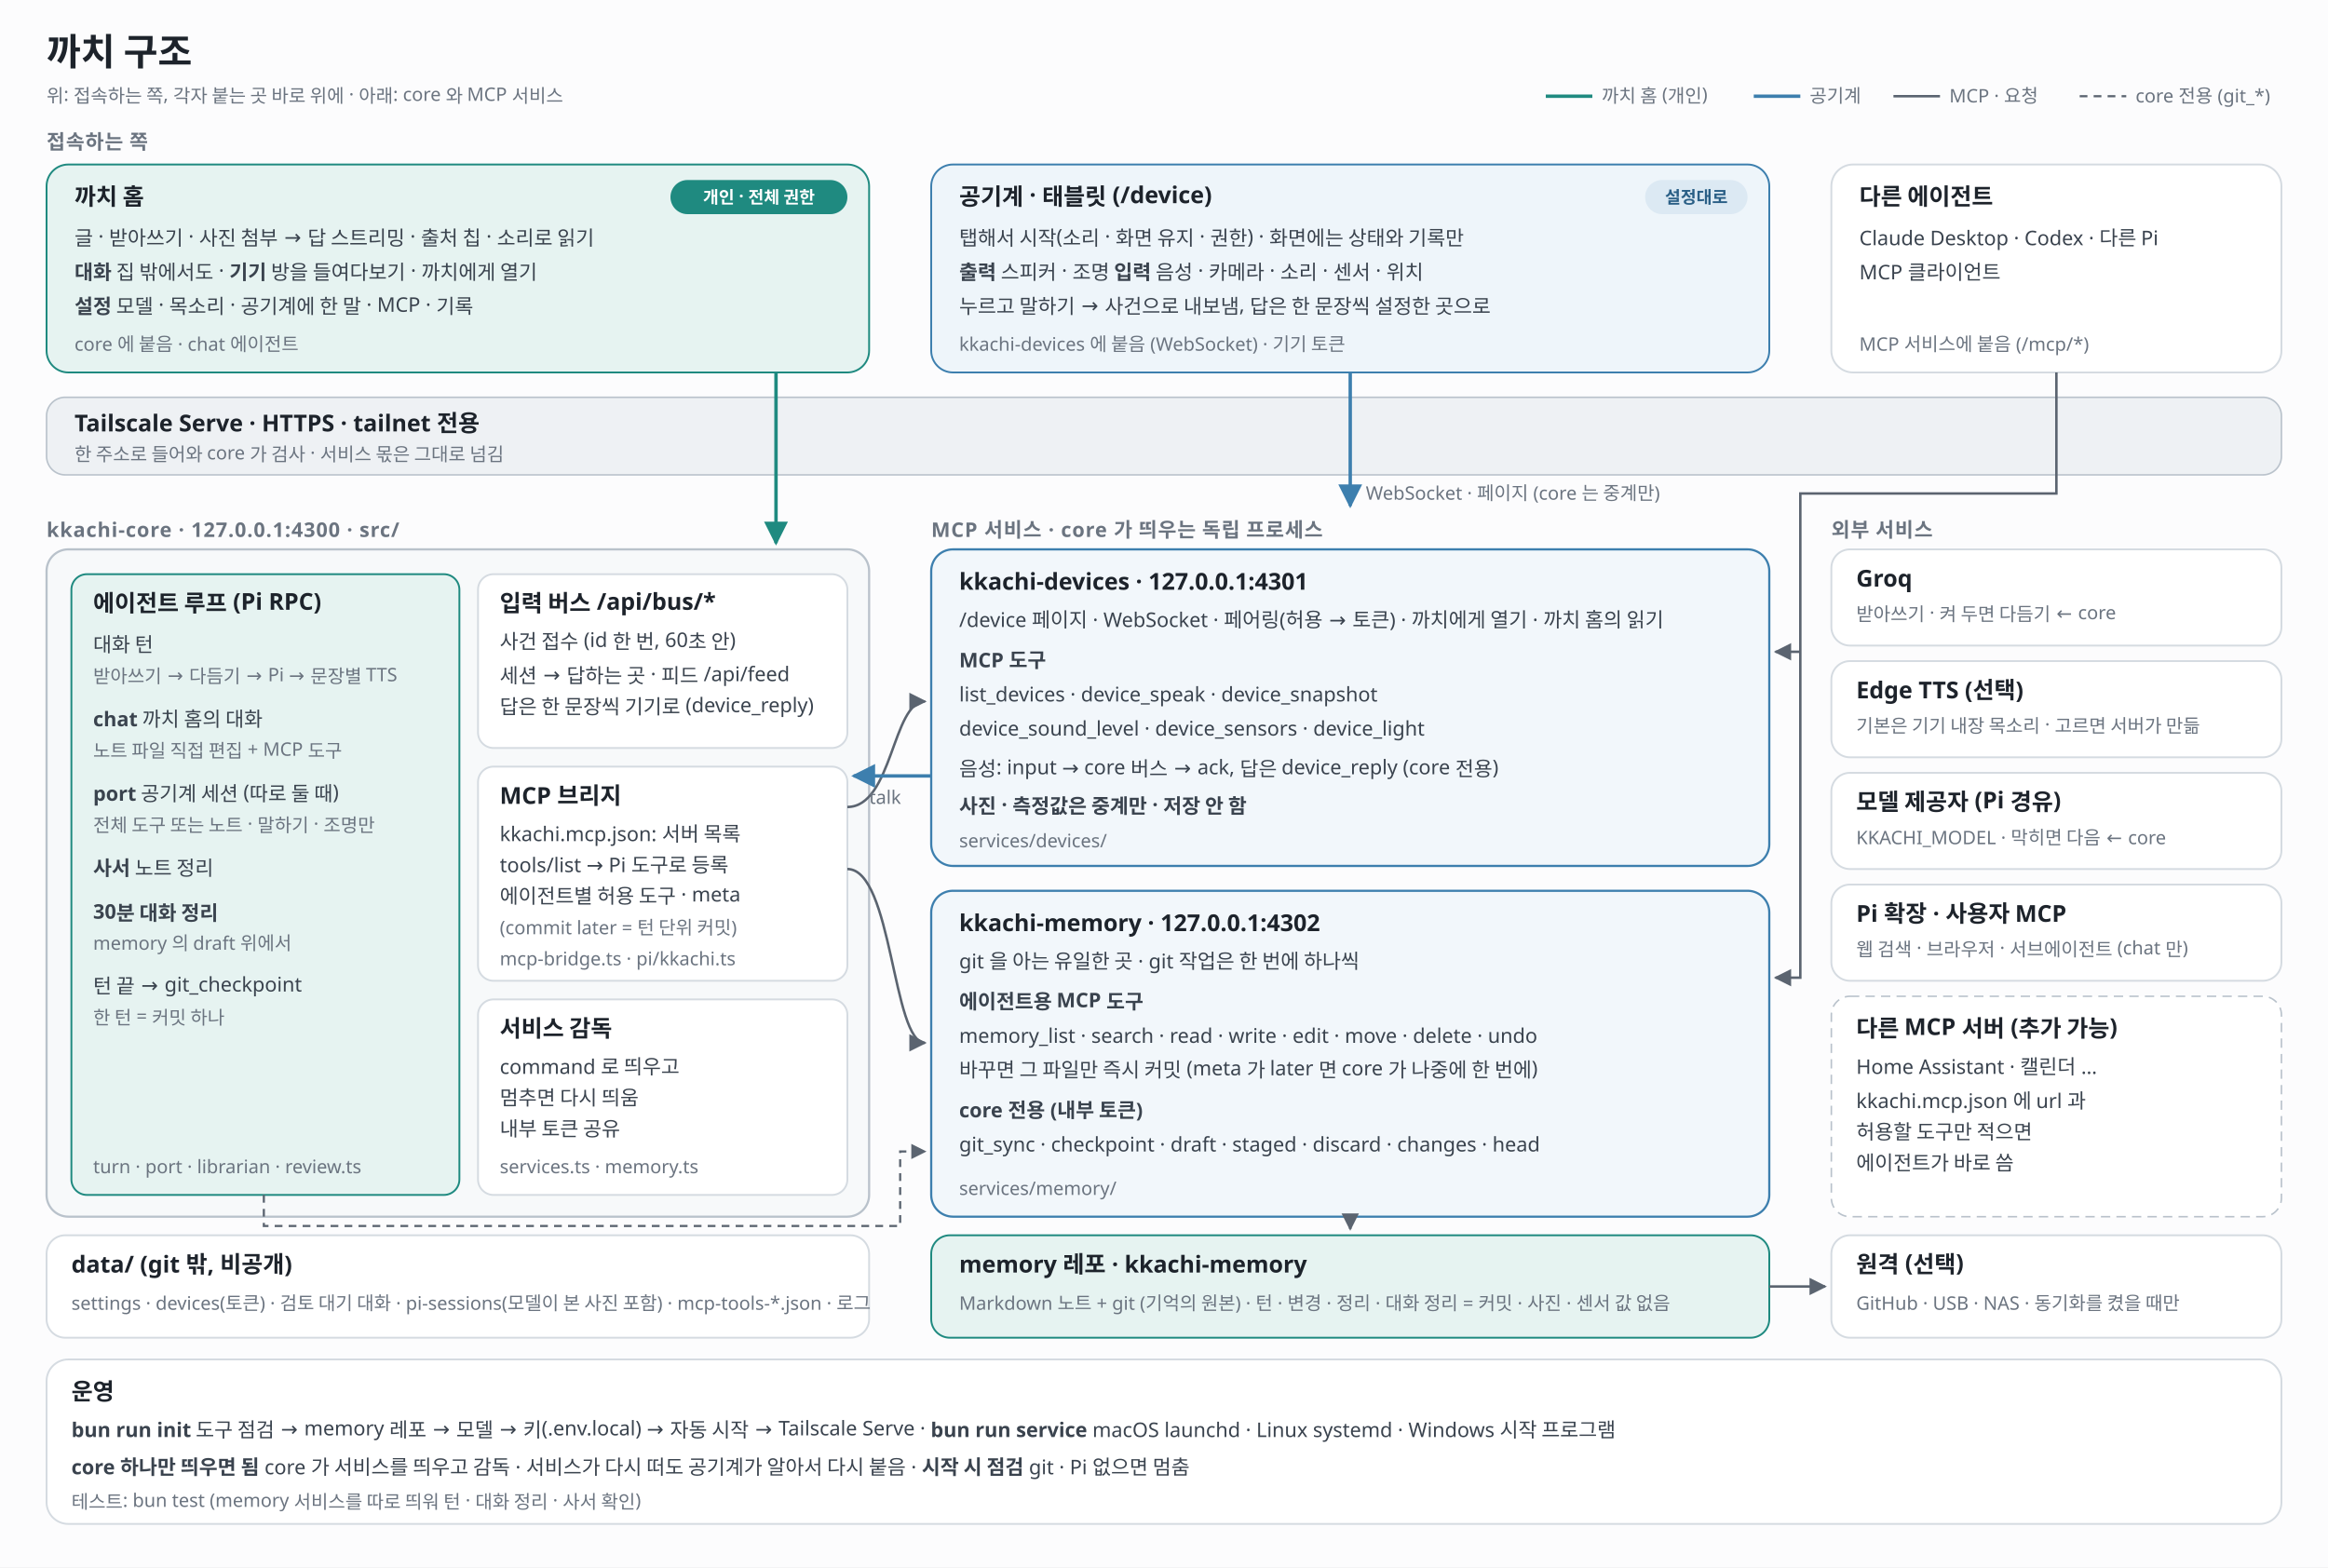
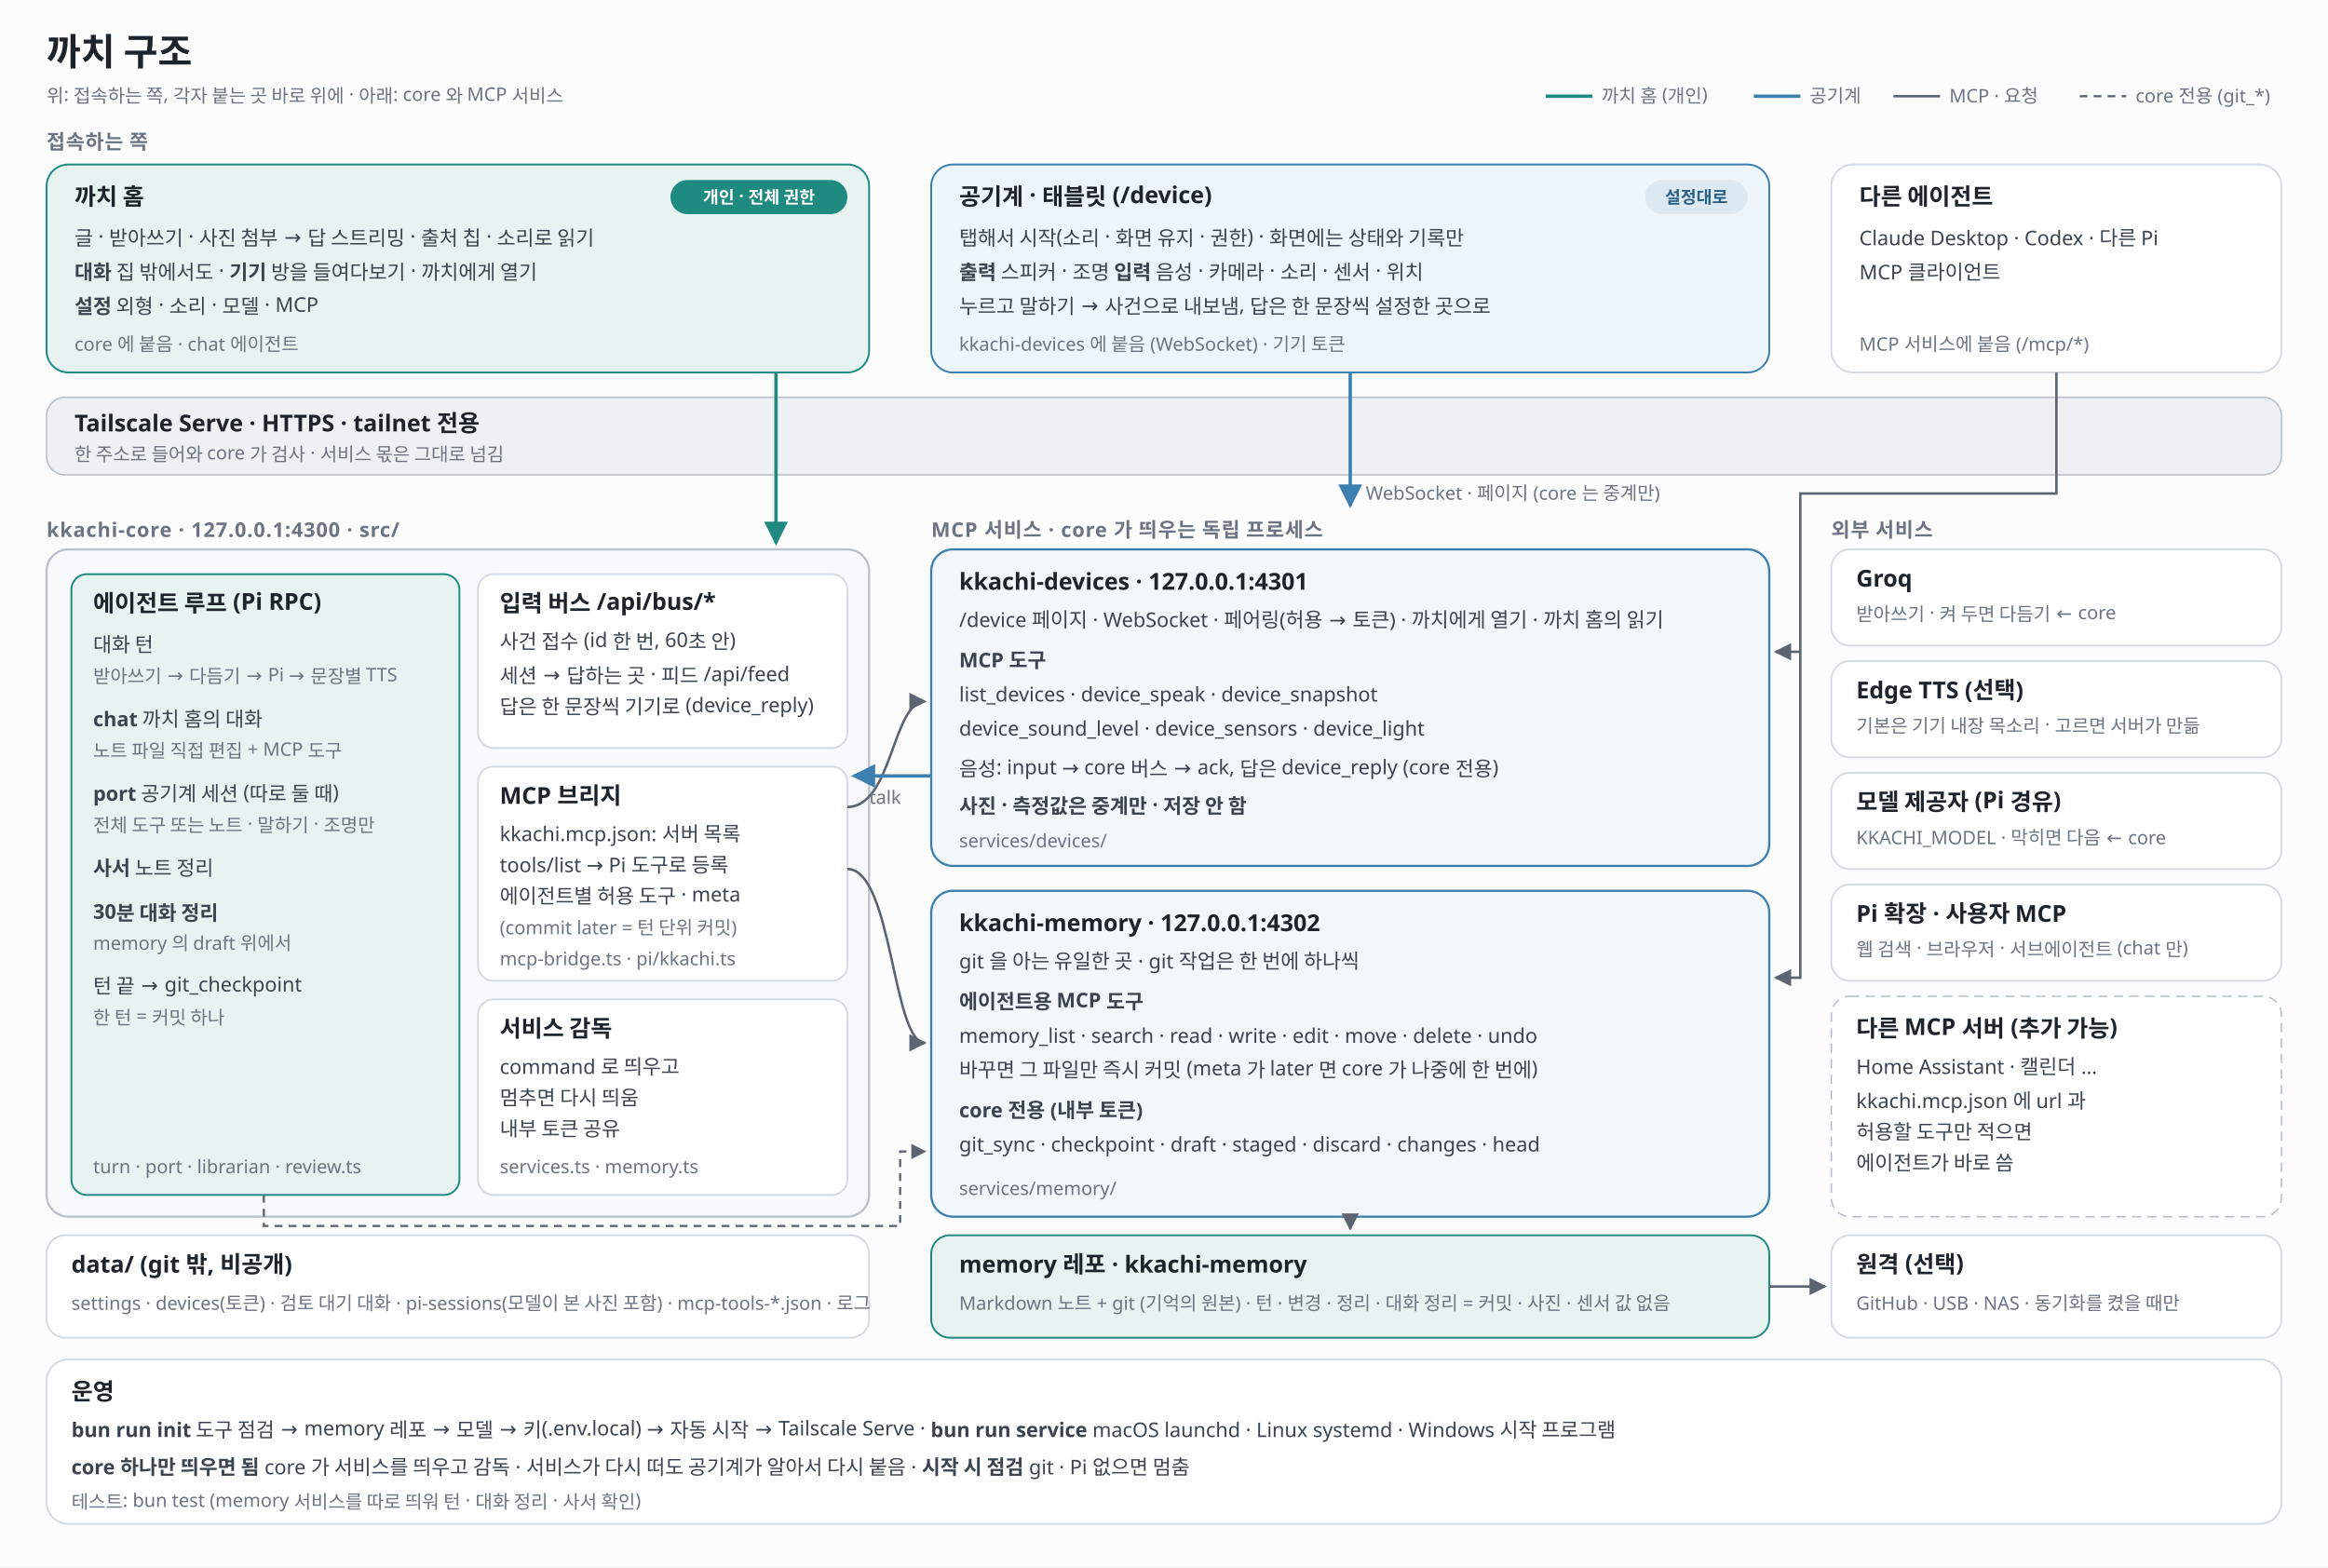
<svg xmlns="http://www.w3.org/2000/svg" viewBox="0 0 1500 1010" width="1500" height="1010" font-family="SUIT Variable, Apple SD Gothic Neo, Malgun Gothic, sans-serif">
  <defs>
    <marker id="a" viewBox="0 0 10 10" refX="9" refY="5" markerWidth="7" markerHeight="7" orient="auto-start-reverse">
      <path d="M0 0L10 5L0 10z" fill="#5b6470" />
    </marker>
    <marker id="t" viewBox="0 0 10 10" refX="9" refY="5" markerWidth="7" markerHeight="7" orient="auto-start-reverse">
      <path d="M0 0L10 5L0 10z" fill="#1f8a80" />
    </marker>
    <marker id="b" viewBox="0 0 10 10" refX="9" refY="5" markerWidth="7" markerHeight="7" orient="auto-start-reverse">
      <path d="M0 0L10 5L0 10z" fill="#3d7fae" />
    </marker>
    <style>
      .h { font-size: 15px; font-weight: 700; fill: #1d232b; }
      .t { font-size: 13px; fill: #3a434e; }
      .m { font-size: 12px; fill: #6b7480; }
      .col { font-size: 13px; font-weight: 700; fill: #6b7480; letter-spacing: .04em; }
      .box { fill: #ffffff; stroke: #d5dbe1; stroke-width: 1.2; }
      .sub { fill: #f3f5f7; }
      .core { fill: #f7f9fa; stroke: #b9c2cb; stroke-width: 1.4; }
      .svc { fill: #f2f7fb; stroke: #3d7fae; stroke-width: 1.4; }
      .teal { fill: #e6f3f1; stroke: #1f8a80; stroke-width: 1.2; }
      .badge { font-size: 11px; font-weight: 700; }
      .ln { stroke: #5b6470; stroke-width: 1.6; fill: none; }
      .lt { stroke: #1f8a80; stroke-width: 2.2; fill: none; }
      .lb { stroke: #3d7fae; stroke-width: 2.2; fill: none; }
      .ld { stroke: #5b6470; stroke-width: 1.4; fill: none; stroke-dasharray: 5 4; }
    </style>
  </defs>
  <rect width="1500" height="1010" fill="#fcfcfd" />
  <text x="30" y="42" font-size="24" font-weight="800" fill="#1d232b">까치 구조</text>
  <text x="30" y="66" class="m">위: 접속하는 쪽, 각자 붙는 곳 바로 위에 · 아래: core 와 MCP 서비스</text>
  <path d="M996 62 H1026" class="lt" />
  <text x="1032" y="66" class="m">까치 홈 (개인)</text>
  <path d="M1130 62 H1160" class="lb" />
  <text x="1166" y="66" class="m">공기계</text>
  <path d="M1220 62 H1250" class="ln" />
  <text x="1256" y="66" class="m">MCP · 요청</text>
  <path d="M1340 62 H1370" class="ld" />
  <text x="1376" y="66" class="m">core 전용 (git_*)</text>
  <text x="30" y="96" class="col">접속하는 쪽</text>
  <rect x="30" y="106" width="530" height="134" rx="14" class="teal" />
  <text x="48" y="132" class="h">까치 홈</text>
  <rect x="432" y="116" width="114" height="22" rx="11" fill="#1f8a80" />
  <text x="489" y="131" class="badge" fill="#fff" text-anchor="middle">개인 · 전체 권한</text>
  <text x="48" y="158" class="t">글 · 받아쓰기 · 사진 첨부 → 답 스트리밍 · 출처 칩 · 소리로 읽기</text>
  <text x="48" y="180" class="t">
    <tspan font-weight="700">대화</tspan> 집 밖에서도 · <tspan font-weight="700">기기</tspan> 방을 들여다보기 · 까치에게 열기</text>
  <text x="48" y="202" class="t">
-     <tspan font-weight="700">설정</tspan> 모델 · 목소리 · 공기계에 한 말 · MCP · 기록</text>
+     <tspan font-weight="700">설정</tspan> 외형 · 소리 · 모델 · MCP</text>
  <text x="48" y="226" class="m">core 에 붙음 · chat 에이전트</text>
  <rect x="600" y="106" width="540" height="134" rx="14" fill="#eef5fa" stroke="#3d7fae" stroke-width="1.2" />
  <text x="618" y="132" class="h">공기계 · 태블릿 (/device)</text>
  <rect x="1060" y="116" width="66" height="22" rx="11" fill="#dce9f3" />
  <text x="1093" y="131" class="badge" fill="#2a5f86" text-anchor="middle">설정대로</text>
  <text x="618" y="158" class="t">탭해서 시작(소리 · 화면 유지 · 권한) · 화면에는 상태와 기록만</text>
  <text x="618" y="180" class="t">
    <tspan font-weight="700">출력</tspan> 스피커 · 조명    <tspan font-weight="700">입력</tspan> 음성 · 카메라 · 소리 · 센서 · 위치</text>
  <text x="618" y="202" class="t">누르고 말하기 → 사건으로 내보냄, 답은 한 문장씩 설정한 곳으로</text>
  <text x="618" y="226" class="m">kkachi-devices 에 붙음 (WebSocket) · 기기 토큰</text>
  <rect x="1180" y="106" width="290" height="134" rx="14" class="box" />
  <text x="1198" y="132" class="h">다른 에이전트</text>
  <text x="1198" y="158" class="t">Claude Desktop · Codex · 다른 Pi</text>
  <text x="1198" y="180" class="t">MCP 클라이언트</text>
  <text x="1198" y="226" class="m">MCP 서비스에 붙음 (/mcp/*)</text>
  <rect x="30" y="256" width="1440" height="50" rx="12" fill="#eef1f4" stroke="#b9c2cb" />
  <text x="48" y="278" class="h">Tailscale Serve · HTTPS · tailnet 전용</text>
  <text x="48" y="297" class="m">한 주소로 들어와 core 가 검사 · 서비스 몫은 그대로 넘김</text>
  <path d="M500 240 V350" class="lt" marker-end="url(#t)" />
  <path d="M870 240 V326" class="lb" marker-end="url(#b)" />
  <text x="880" y="322" class="m" fill="#2a5f86">WebSocket · 페이지 (core 는 중계만)</text>
  <path d="M1325 240 V318 H1160 V630 H1144" class="ln" marker-end="url(#a)" />
  <path d="M1160 420 H1144" class="ln" marker-end="url(#a)" />
  <text x="30" y="346" class="col">kkachi-core · 127.0.0.1:4300 · src/</text>
  <rect x="30" y="354" width="530" height="430" rx="14" class="core" />
  <rect x="46" y="370" width="250" height="400" rx="10" class="teal" />
  <text x="60" y="394" class="h">에이전트 루프 (Pi RPC)</text>
  <text x="60" y="420" class="t">대화 턴</text>
  <text x="60" y="440" class="m">받아쓰기 → 다듬기 → Pi → 문장별 TTS</text>
  <text x="60" y="468" class="t">
    <tspan font-weight="700">chat</tspan> 까치 홈의 대화</text>
  <text x="60" y="488" class="m">노트 파일 직접 편집 + MCP 도구</text>
  <text x="60" y="516" class="t">
    <tspan font-weight="700">port</tspan> 공기계 세션 (따로 둘 때)</text>
  <text x="60" y="536" class="m">전체 도구 또는 노트 · 말하기 · 조명만</text>
  <text x="60" y="564" class="t">
    <tspan font-weight="700">사서</tspan> 노트 정리</text>
  <text x="60" y="592" class="t">
    <tspan font-weight="700">30분 대화 정리</tspan>
  </text>
  <text x="60" y="612" class="m">memory 의 draft 위에서</text>
  <text x="60" y="640" class="t">턴 끝 → git_checkpoint</text>
  <text x="60" y="660" class="m">한 턴 = 커밋 하나</text>
  <text x="60" y="756" class="m">turn · port · librarian · review.ts</text>
  <rect x="308" y="370" width="238" height="112" rx="10" class="box" />
  <text x="322" y="394" class="h">입력 버스 /api/bus/*</text>
  <text x="322" y="418" class="t">사건 접수 (id 한 번, 60초 안)</text>
  <text x="322" y="440" class="t">세션 → 답하는 곳 · 피드 /api/feed</text>
  <text x="322" y="460" class="t">답은 한 문장씩 기기로 (device_reply)</text>
  <rect x="308" y="494" width="238" height="138" rx="10" class="box" />
  <text x="322" y="518" class="h">MCP 브리지</text>
  <text x="322" y="542" class="t">kkachi.mcp.json: 서버 목록</text>
  <text x="322" y="562" class="t">tools/list → Pi 도구로 등록</text>
  <text x="322" y="582" class="t">에이전트별 허용 도구 · meta</text>
  <text x="322" y="602" class="m">(commit later = 턴 단위 커밋)</text>
  <text x="322" y="622" class="m">mcp-bridge.ts · pi/kkachi.ts</text>
  <rect x="308" y="644" width="238" height="126" rx="10" class="box" />
  <text x="322" y="668" class="h">서비스 감독</text>
  <text x="322" y="692" class="t">command 로 띄우고</text>
  <text x="322" y="712" class="t">멈추면 다시 띄움</text>
  <text x="322" y="732" class="t">내부 토큰 공유</text>
  <text x="322" y="756" class="m">services.ts · memory.ts</text>
  <text x="600" y="346" class="col">MCP 서비스 · core 가 띄우는 독립 프로세스</text>
  <rect x="600" y="354" width="540" height="204" rx="14" class="svc" />
  <text x="618" y="380" class="h">kkachi-devices · 127.0.0.1:4301</text>
  <text x="618" y="404" class="t">/device 페이지 · WebSocket · 페어링(허용 → 토큰) · 까치에게 열기 · 까치 홈의 읽기</text>
  <text x="618" y="430" class="t" font-weight="700">MCP 도구</text>
  <text x="618" y="452" class="t">list_devices · device_speak · device_snapshot</text>
  <text x="618" y="474" class="t">device_sound_level · device_sensors · device_light</text>
  <text x="618" y="500" class="t">음성: input → core 버스 → ack, 답은 device_reply (core 전용)</text>
  <text x="618" y="524" class="t" font-weight="700" fill="#1f8a80">사진 · 측정값은 중계만 · 저장 안 함</text>
  <text x="618" y="546" class="m">services/devices/</text>
  <rect x="600" y="574" width="540" height="210" rx="14" class="svc" />
  <text x="618" y="600" class="h">kkachi-memory · 127.0.0.1:4302</text>
  <text x="618" y="624" class="t">git 을 아는 유일한 곳 · git 작업은 한 번에 하나씩</text>
  <text x="618" y="650" class="t" font-weight="700">에이전트용 MCP 도구</text>
  <text x="618" y="672" class="t">memory_list · search · read · write · edit · move · delete · undo</text>
  <text x="618" y="694" class="t">바꾸면 그 파일만 즉시 커밋 (meta 가 later 면 core 가 나중에 한 번에)</text>
  <text x="618" y="720" class="t" font-weight="700">core 전용 (내부 토큰)</text>
  <text x="618" y="742" class="t">git_sync · checkpoint · draft · staged · discard · changes · head</text>
  <text x="618" y="770" class="m">services/memory/</text>
  <path d="M546 520 C 575 520, 575 452, 596 452" class="ln" marker-end="url(#a)" />
  <path d="M546 560 C 575 560, 575 672, 596 672" class="ln" marker-end="url(#a)" />
  <path d="M600 500 H550" class="lb" marker-end="url(#b)" />
  <text x="560" y="518" class="m" fill="#2a5f86">talk</text>
  <path d="M170 770 V790 H580 V742 H596" class="ld" marker-end="url(#a)" />
  <text x="1180" y="346" class="col">외부 서비스</text>
  <rect x="1180" y="354" width="290" height="62" rx="12" class="box" />
  <text x="1196" y="378" class="h">Groq</text>
  <text x="1196" y="400" class="m">받아쓰기 · 켜 두면 다듬기 ← core</text>
  <rect x="1180" y="426" width="290" height="62" rx="12" class="box" />
  <text x="1196" y="450" class="h">Edge TTS (선택)</text>
  <text x="1196" y="472" class="m">기본은 기기 내장 목소리 · 고르면 서버가 만듦</text>
  <rect x="1180" y="498" width="290" height="62" rx="12" class="box" />
  <text x="1196" y="522" class="h">모델 제공자 (Pi 경유)</text>
  <text x="1196" y="544" class="m">KKACHI_MODEL · 막히면 다음 ← core</text>
  <rect x="1180" y="570" width="290" height="62" rx="12" class="box" />
  <text x="1196" y="594" class="h">Pi 확장 · 사용자 MCP</text>
  <text x="1196" y="616" class="m">웹 검색 · 브라우저 · 서브에이전트 (chat 만)</text>
  <rect x="1180" y="642" width="290" height="142" rx="12" fill="#ffffff" stroke="#b9c2cb" stroke-dasharray="6 4" />
  <text x="1196" y="668" class="h">다른 MCP 서버 (추가 가능)</text>
  <text x="1196" y="692" class="t">Home Assistant · 캘린더 …</text>
  <text x="1196" y="714" class="t">kkachi.mcp.json 에 url 과</text>
  <text x="1196" y="734" class="t">허용할 도구만 적으면</text>
  <text x="1196" y="754" class="t">에이전트가 바로 씀</text>
  <rect x="30" y="796" width="530" height="66" rx="12" class="box" />
  <text x="46" y="820" class="h">data/ (git 밖, 비공개)</text>
  <text x="46" y="844" class="m">settings · devices(토큰) · 검토 대기 대화 · pi-sessions(모델이 본 사진 포함) · mcp-tools-*.json · 로그</text>
  <rect x="600" y="796" width="540" height="66" rx="12" class="teal" />
  <text x="618" y="820" class="h">memory 레포 · kkachi-memory</text>
  <text x="618" y="844" class="m">Markdown 노트 + git (기억의 원본) · 턴 · 변경 · 정리 · 대화 정리 = 커밋 · 사진 · 센서 값 없음</text>
  <path d="M870 784 V792" class="ln" marker-end="url(#a)" />
  <rect x="1180" y="796" width="290" height="66" rx="12" class="box" />
  <text x="1196" y="820" class="h">원격 (선택)</text>
  <text x="1196" y="844" class="m">GitHub · USB · NAS · 동기화를 켰을 때만</text>
  <path d="M1140 829 H1176" class="ln" marker-end="url(#a)" />
  <rect x="30" y="876" width="1440" height="106" rx="14" class="box" />
  <text x="46" y="902" class="h">운영</text>
  <text x="46" y="926" class="t">
    <tspan font-weight="700">bun run init</tspan>  도구 점검 → memory 레포 → 모델 → 키(.env.local) → 자동 시작 → Tailscale Serve   ·   <tspan font-weight="700">bun run service</tspan>  macOS launchd · Linux systemd · Windows 시작 프로그램</text>
  <text x="46" y="950" class="t">
    <tspan font-weight="700">core 하나만 띄우면 됨</tspan>  core 가 서비스를 띄우고 감독 · 서비스가 다시 떠도 공기계가 알아서 다시 붙음   ·   <tspan font-weight="700">시작 시 점검</tspan>  git · Pi 없으면 멈춤</text>
  <text x="46" y="972" class="m">테스트: bun test (memory 서비스를 따로 띄워 턴 · 대화 정리 · 사서 확인)</text>
</svg>
